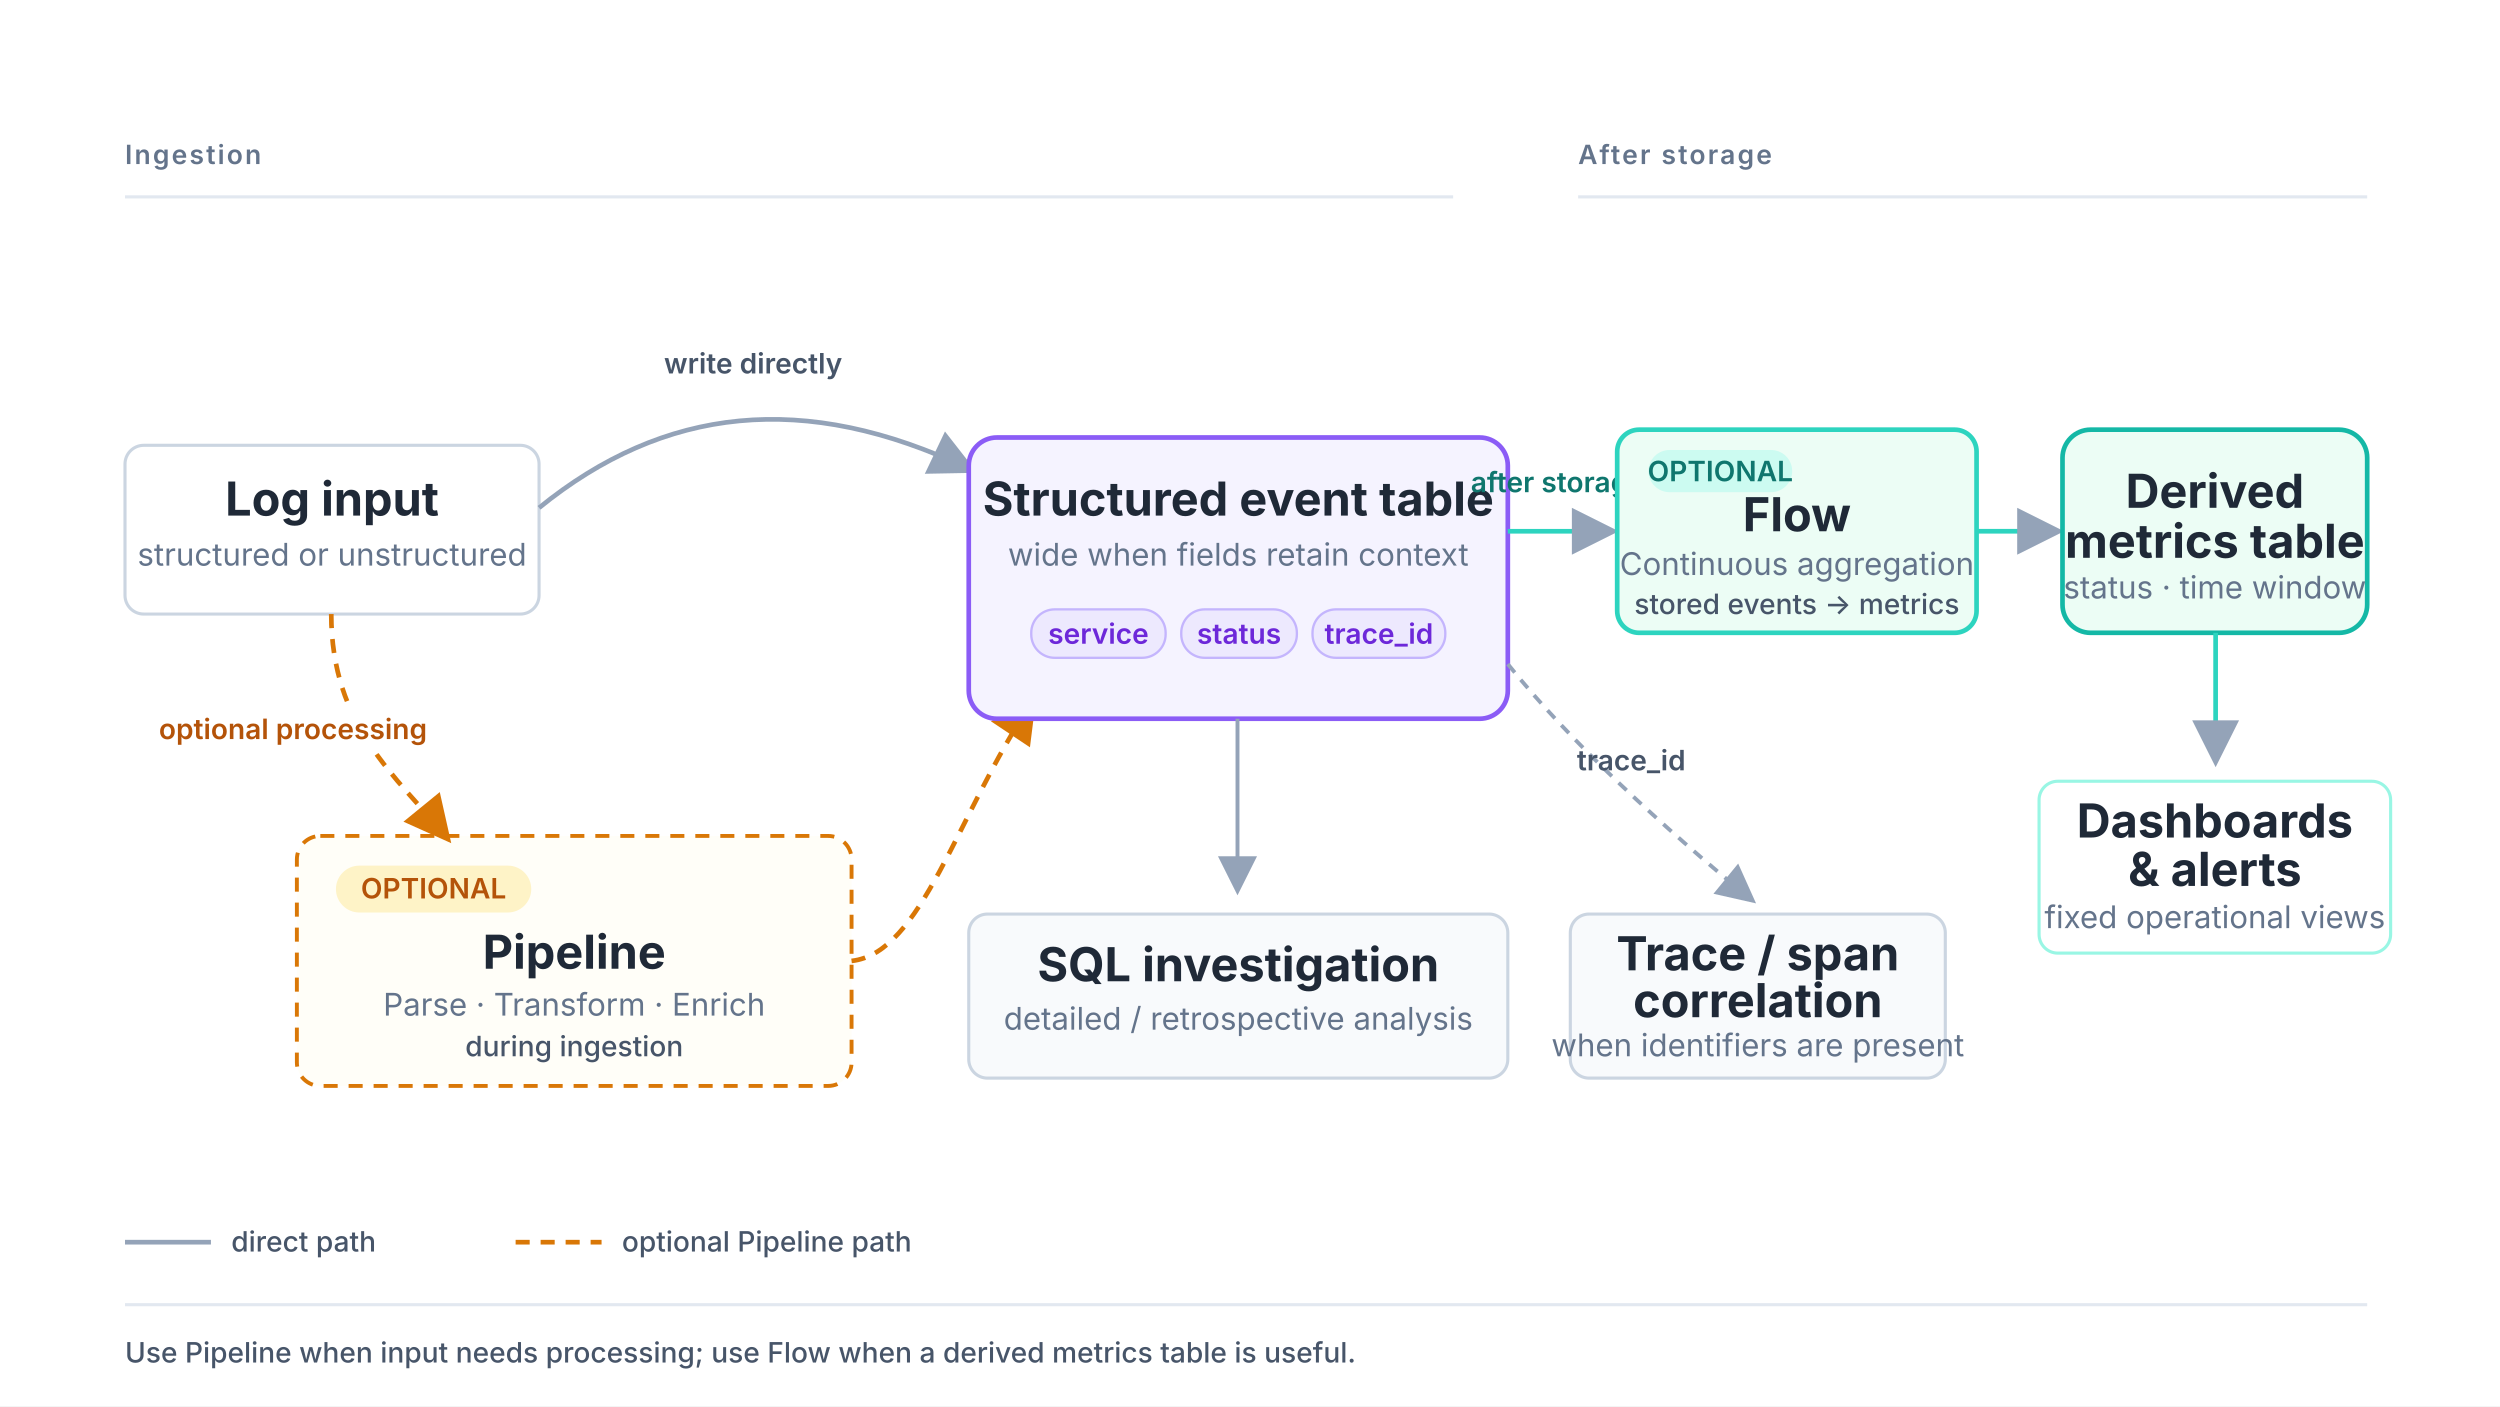
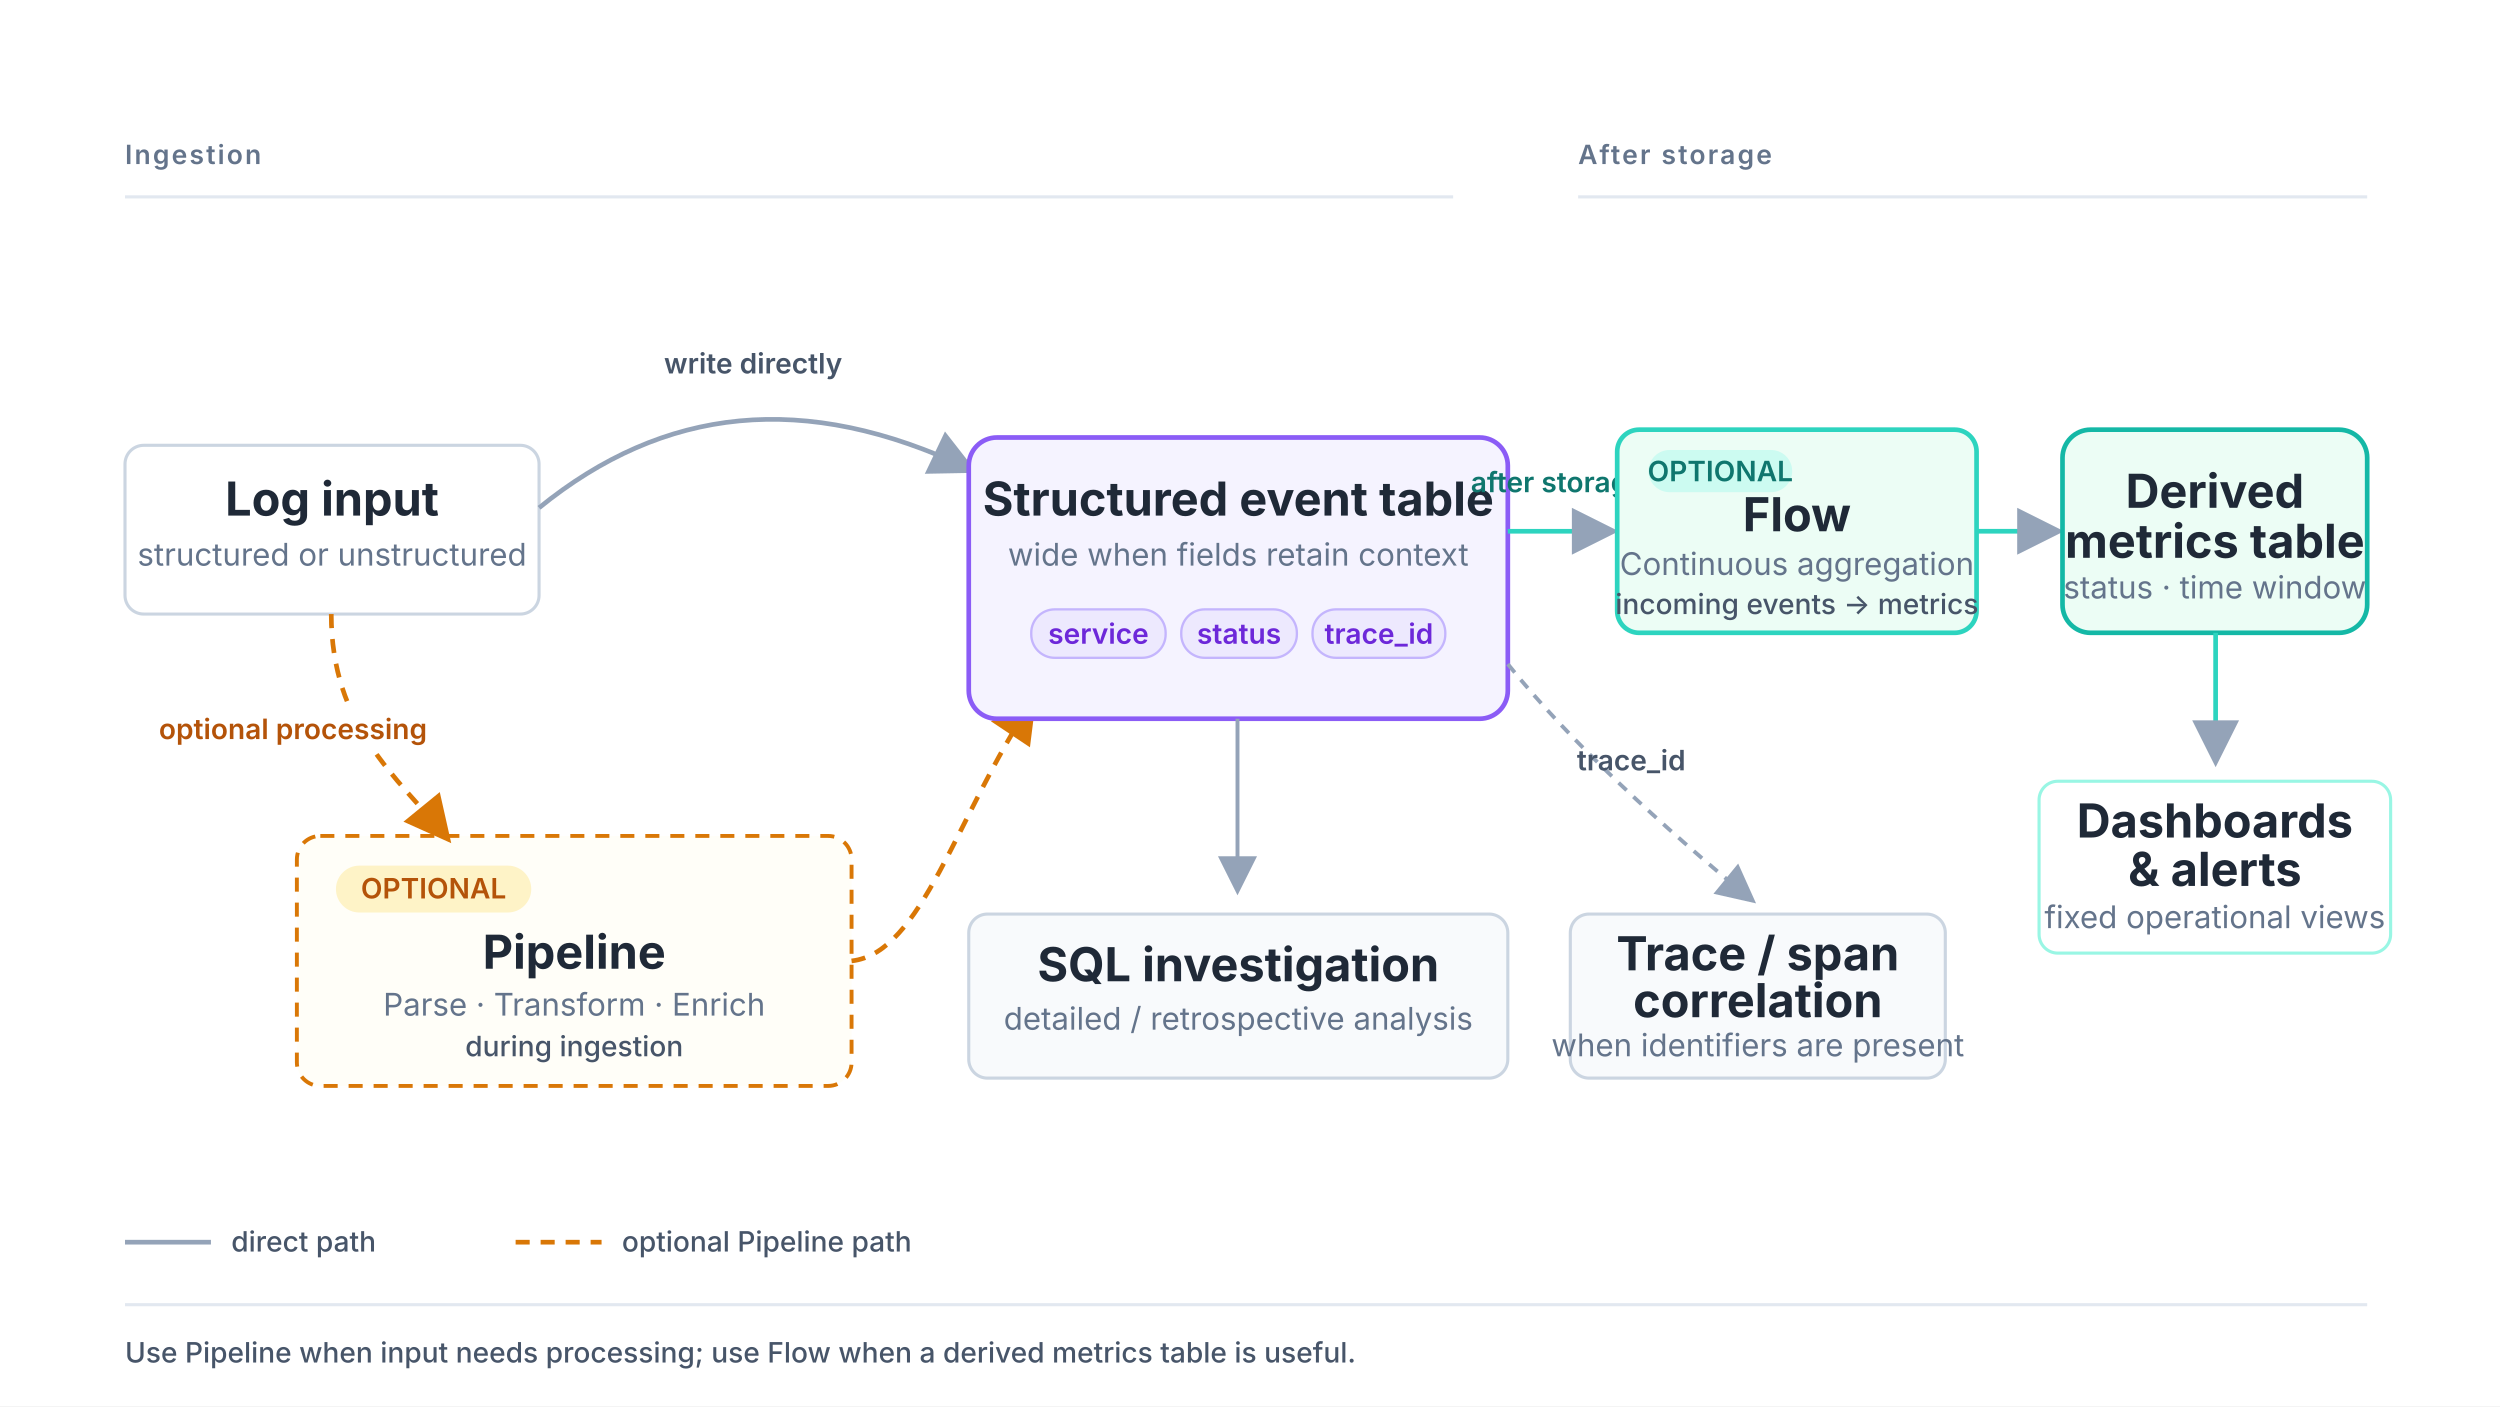
<svg xmlns="http://www.w3.org/2000/svg" width="1600" height="900" viewBox="0 0 1600 900" role="img" aria-labelledby="title desc">
  <defs>
    <marker id="arrow-slate" markerWidth="10" markerHeight="10" refX="8" refY="5" orient="auto" markerUnits="strokeWidth">
      <path d="M0,0 L10,5 L0,10 z" fill="#94A3B8" />
    </marker>
    <marker id="arrow-amber" markerWidth="10" markerHeight="10" refX="8" refY="5" orient="auto" markerUnits="strokeWidth">
      <path d="M0,0 L10,5 L0,10 z" fill="#D97706" />
    </marker>
    <marker id="arrow-purple" markerWidth="10" markerHeight="10" refX="8" refY="5" orient="auto" markerUnits="strokeWidth">
      <path d="M0,0 L10,5 L0,10 z" fill="#8B5CF6" />
    </marker>
    <style>
      .font { font-family: Inter, ui-sans-serif, system-ui, -apple-system, BlinkMacSystemFont, "Segoe UI", sans-serif; }
      .kicker { font: 600 17px Inter, ui-sans-serif, system-ui, sans-serif; letter-spacing: .08em; text-transform: uppercase; fill: #64748B; }
      .title { font: 650 30px Inter, ui-sans-serif, system-ui, sans-serif; fill: #1F2937; }
      .sub { font: 400 20px Inter, ui-sans-serif, system-ui, sans-serif; fill: #64748B; }
      .small { font: 500 18px Inter, ui-sans-serif, system-ui, sans-serif; fill: #475569; }
      .edge { font: 600 18px Inter, ui-sans-serif, system-ui, sans-serif; fill: #475569; }
      .amberText { font: 600 18px Inter, ui-sans-serif, system-ui, sans-serif; fill: #B45309; }
      .purpleText { font: 600 18px Inter, ui-sans-serif, system-ui, sans-serif; fill: #6D28D9; }
      .tealText { font: 600 18px Inter, ui-sans-serif, system-ui, sans-serif; fill: #0F766E; }
    </style>
  </defs>
  <rect width="1600" height="900" fill="#FFFFFF" />
  <text x="80" y="105" class="kicker">Ingestion</text>
  <line x1="80" y1="126" x2="930" y2="126" stroke="#E2E8F0" stroke-width="2" />
  <text x="1010" y="105" class="kicker">After storage</text>
  <line x1="1010" y1="126" x2="1515" y2="126" stroke="#E2E8F0" stroke-width="2" />
  <rect x="80" y="285" width="265" height="108" rx="12" fill="#FFFFFF" stroke="#CBD5E1" stroke-width="2" />
  <text x="212.5" y="330" text-anchor="middle" class="title">Log input</text>
  <text x="212.5" y="362" text-anchor="middle" class="sub">structured or unstructured</text>
  <path d="M345 325 C425 260, 515 250, 620 300" fill="none" stroke="#94A3B8" stroke-width="3" marker-end="url(#arrow-slate)" />
  <rect x="407" y="214" width="150" height="36" rx="18" fill="#FFFFFF" />
  <text x="482" y="239" text-anchor="middle" class="edge">write directly</text>
  <rect x="190" y="535" width="355" height="160" rx="15" fill="#FFFEF8" stroke="#D97706" stroke-width="2.5" stroke-dasharray="9 7" />
  <rect x="215" y="554" width="125" height="30" rx="15" fill="#FEF3C7" />
  <text x="277.5" y="575" text-anchor="middle" class="amberText">OPTIONAL</text>
  <text x="367.5" y="620" text-anchor="middle" class="title">Pipeline</text>
  <text x="367.5" y="650" text-anchor="middle" class="sub">Parse · Transform · Enrich</text>
  <text x="367.5" y="676" text-anchor="middle" class="small">during ingestion</text>
  <path d="M212 393 C212 465, 254 497, 285 535" fill="none" stroke="#D97706" stroke-width="3" stroke-dasharray="9 7" marker-end="url(#arrow-amber)" />
  <rect x="91" y="452" width="193" height="30" rx="15" fill="#FFFFFF" />
  <text x="187.5" y="473" text-anchor="middle" class="amberText">optional processing</text>
  <path d="M545 615 C590 610, 612 522, 660 450" fill="none" stroke="#D97706" stroke-width="3" stroke-dasharray="9 7" marker-end="url(#arrow-amber)" />
  <rect x="620" y="280" width="345" height="180" rx="18" fill="#F5F3FF" stroke="#8B5CF6" stroke-width="3" />
  <text x="792.5" y="330" text-anchor="middle" class="title">Structured event table</text>
  <text x="792.5" y="362" text-anchor="middle" class="sub">wide when fields retain context</text>
  <g fill="#EDE9FE" stroke="#C4B5FD" stroke-width="1.5">
    <rect x="660" y="390" width="86" height="31" rx="15" />
    <rect x="756" y="390" width="74" height="31" rx="15" />
    <rect x="840" y="390" width="85" height="31" rx="15" />
  </g>
  <text x="703" y="412" text-anchor="middle" class="purpleText">service</text>
  <text x="793" y="412" text-anchor="middle" class="purpleText">status</text>
  <text x="882.5" y="412" text-anchor="middle" class="purpleText">trace_id</text>
  <path d="M965 340 C993 340, 1003 340, 1030 340" fill="none" stroke="#2DD4BF" stroke-width="3" marker-end="url(#arrow-slate)" />
  <text x="997" y="315" text-anchor="middle" class="tealText">after storage</text>
  <rect x="1035" y="275" width="230" height="130" rx="14" fill="#ECFDF5" stroke="#2DD4BF" stroke-width="3" />
  <rect x="1055" y="288" width="92" height="27" rx="13.5" fill="#CCFBF1" />
  <text x="1101" y="308" text-anchor="middle" class="tealText">OPTIONAL</text>
  <text x="1150" y="340" text-anchor="middle" class="title">Flow</text>
  <text x="1150" y="368" text-anchor="middle" class="sub">Continuous aggregation</text>
-   <text x="1150" y="393" text-anchor="middle" class="small">stored events → metrics</text>
+   <text x="1150" y="393" text-anchor="middle" class="small">incoming events → metrics</text>
  <path d="M1265 340 L1315 340" fill="none" stroke="#2DD4BF" stroke-width="3" marker-end="url(#arrow-slate)" />
  <rect x="1320" y="275" width="195" height="130" rx="18" fill="#ECFDF5" stroke="#14B8A6" stroke-width="3" />
  <text x="1417.5" y="325" text-anchor="middle" class="title">Derived</text>
  <text x="1417.5" y="357" text-anchor="middle" class="title">metrics table</text>
  <text x="1417.5" y="383" text-anchor="middle" class="sub">status · time window</text>
  <path d="M1418 405 L1418 485" fill="none" stroke="#2DD4BF" stroke-width="3" marker-end="url(#arrow-slate)" />
  <rect x="1305" y="500" width="225" height="110" rx="12" fill="#FFFFFF" stroke="#99F6E4" stroke-width="2" />
  <text x="1417.5" y="536" text-anchor="middle" class="title">Dashboards</text>
  <text x="1417.5" y="567" text-anchor="middle" class="title">&amp; alerts</text>
  <text x="1417.5" y="594" text-anchor="middle" class="sub">fixed operational views</text>
  <path d="M792 460 L792 568" fill="none" stroke="#94A3B8" stroke-width="2.5" marker-end="url(#arrow-slate)" />
  <rect x="620" y="585" width="345" height="105" rx="12" fill="#F8FAFC" stroke="#CBD5E1" stroke-width="2" />
  <text x="792.5" y="628" text-anchor="middle" class="title">SQL investigation</text>
  <text x="792.5" y="659" text-anchor="middle" class="sub">detailed / retrospective analysis</text>
  <path d="M965 425 C1005 475, 1065 530, 1120 575" fill="none" stroke="#94A3B8" stroke-width="2.5" stroke-dasharray="7 6" marker-end="url(#arrow-slate)" />
  <text x="1044" y="493" text-anchor="middle" class="edge">trace_id</text>
  <rect x="1005" y="585" width="240" height="105" rx="12" fill="#F8FAFC" stroke="#CBD5E1" stroke-width="2" />
  <text x="1125" y="621" text-anchor="middle" class="title">Trace / span</text>
  <text x="1125" y="651" text-anchor="middle" class="title">correlation</text>
  <text x="1125" y="676" text-anchor="middle" class="sub">when identifiers are present</text>
  <line x1="80" y1="795" x2="135" y2="795" stroke="#94A3B8" stroke-width="3" />
  <text x="148" y="801" class="small">direct path</text>
  <line x1="330" y1="795" x2="385" y2="795" stroke="#D97706" stroke-width="3" stroke-dasharray="9 7" />
  <text x="398" y="801" class="small">optional Pipeline path</text>
  <line x1="80" y1="835" x2="1515" y2="835" stroke="#E2E8F0" stroke-width="2" />
  <text x="80" y="872" class="small">Use Pipeline when input needs processing; use Flow when a derived metrics table is useful.</text>
</svg>
